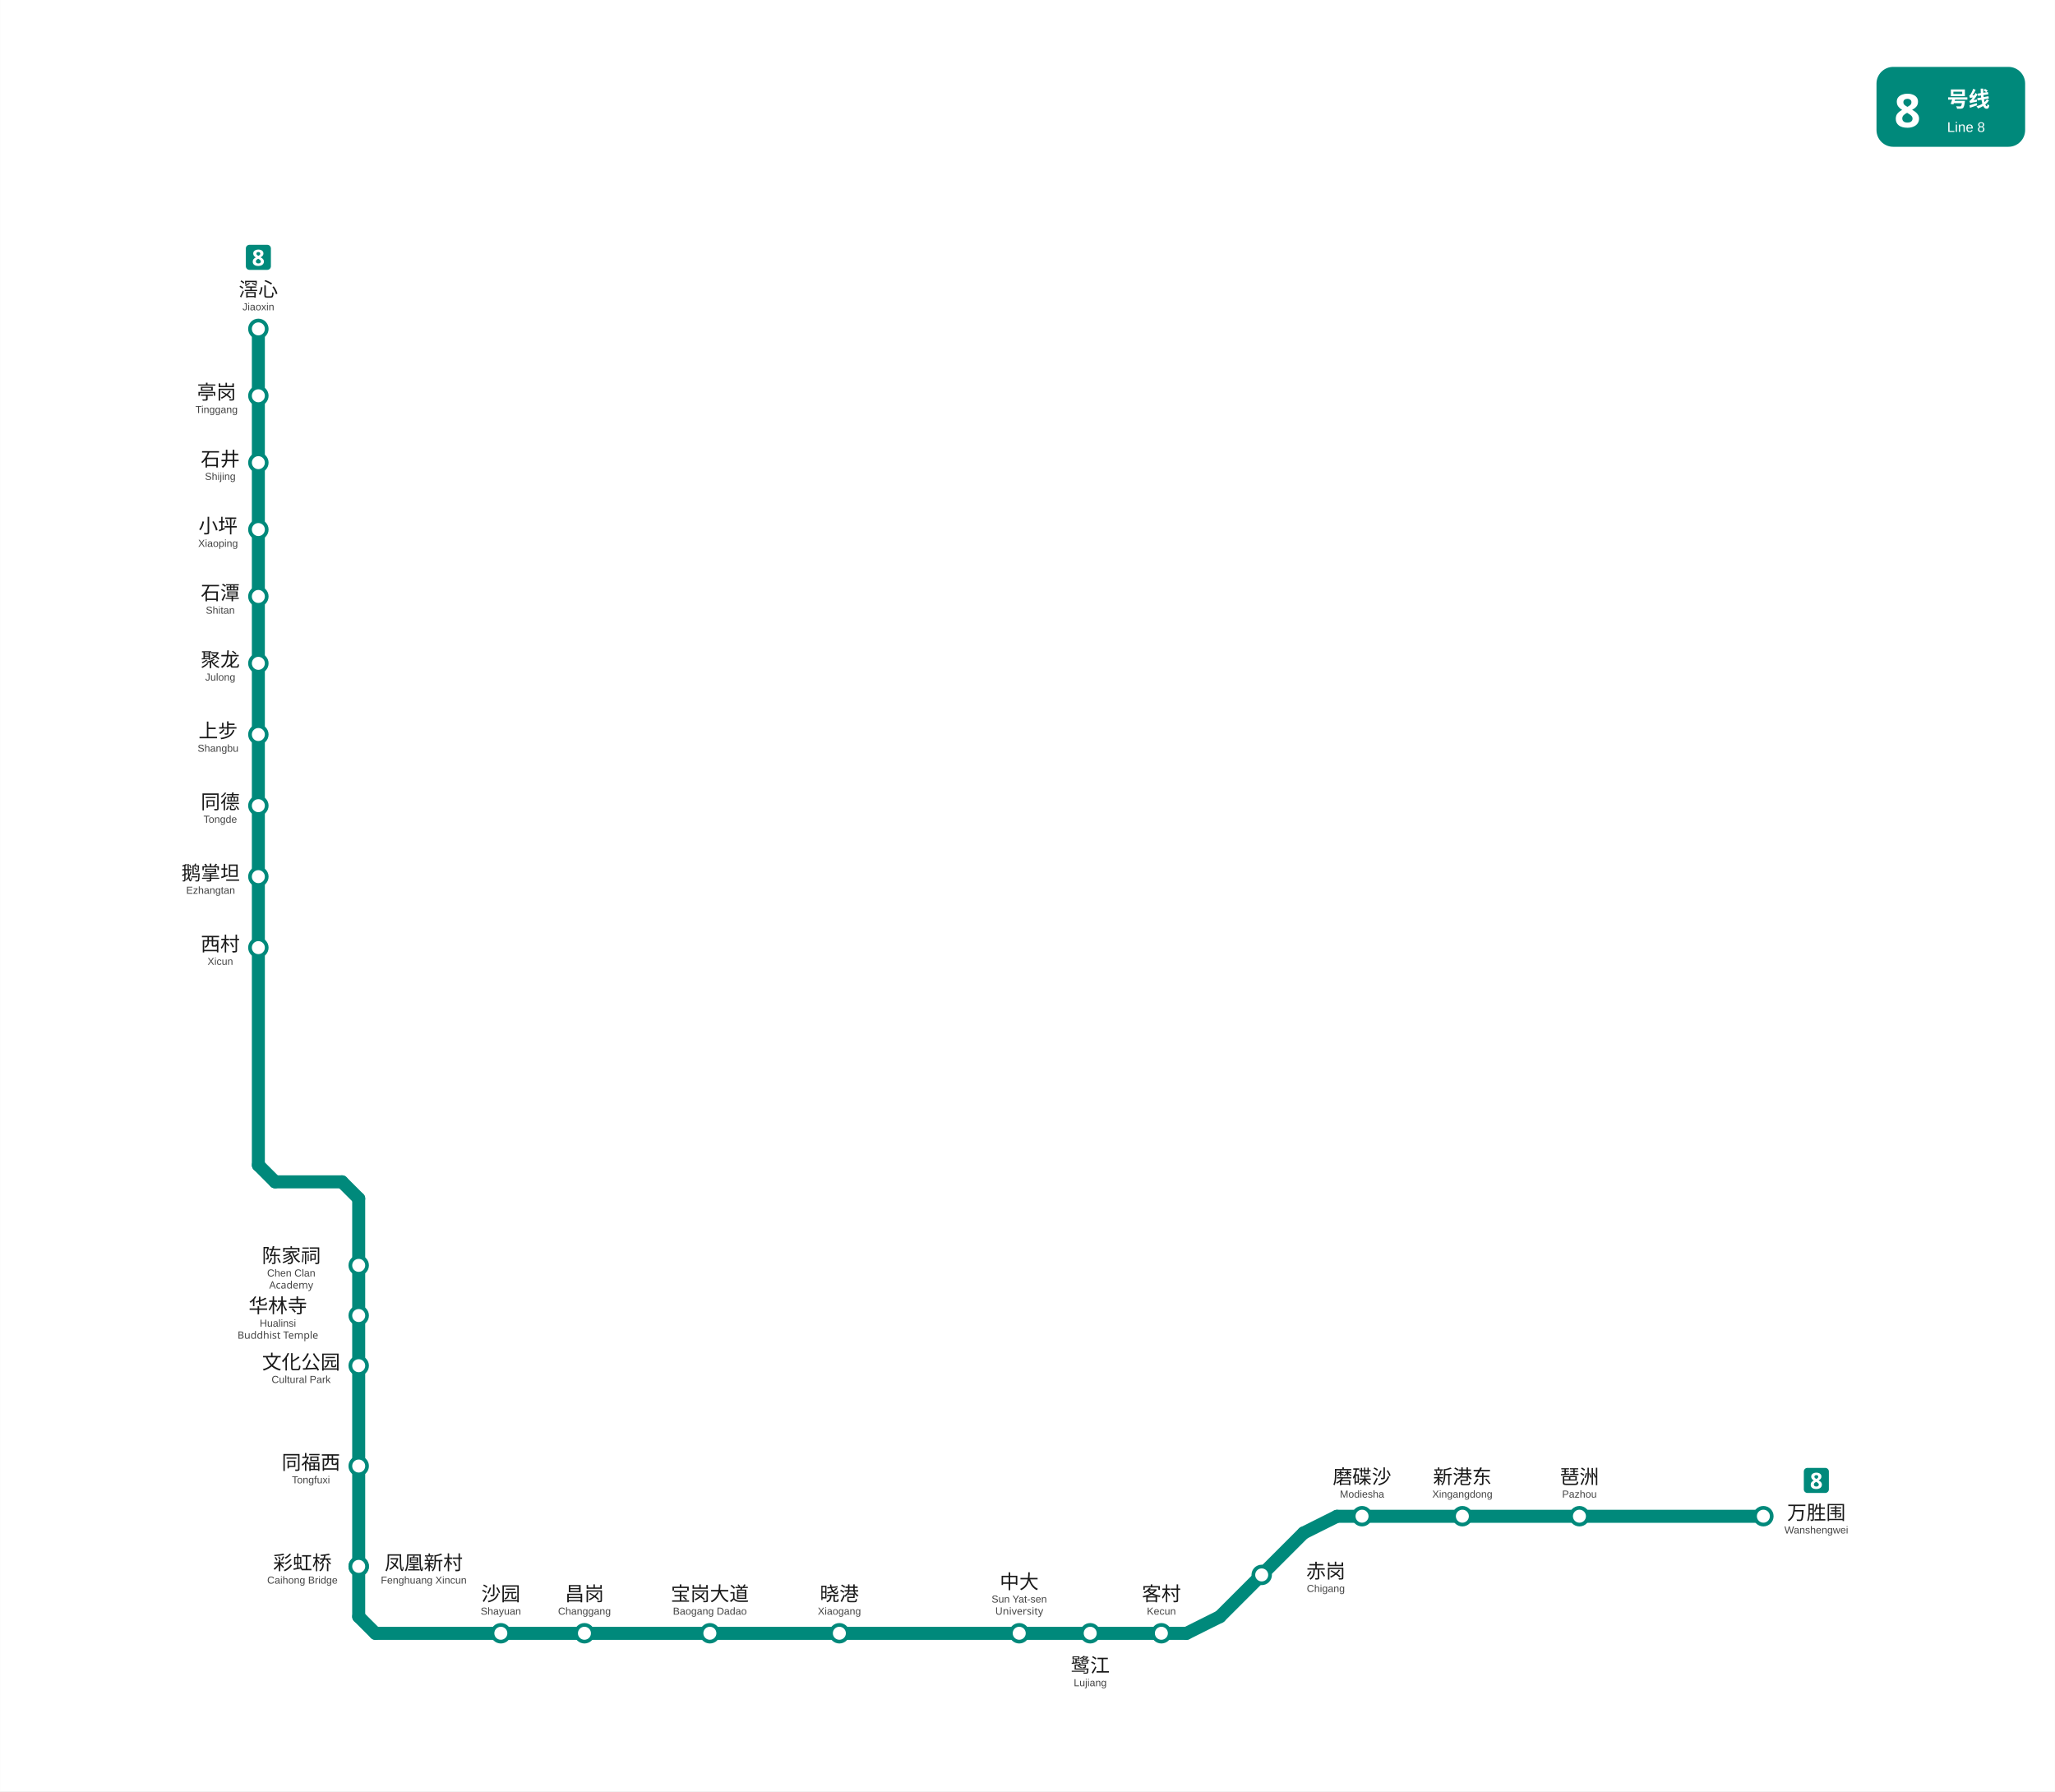
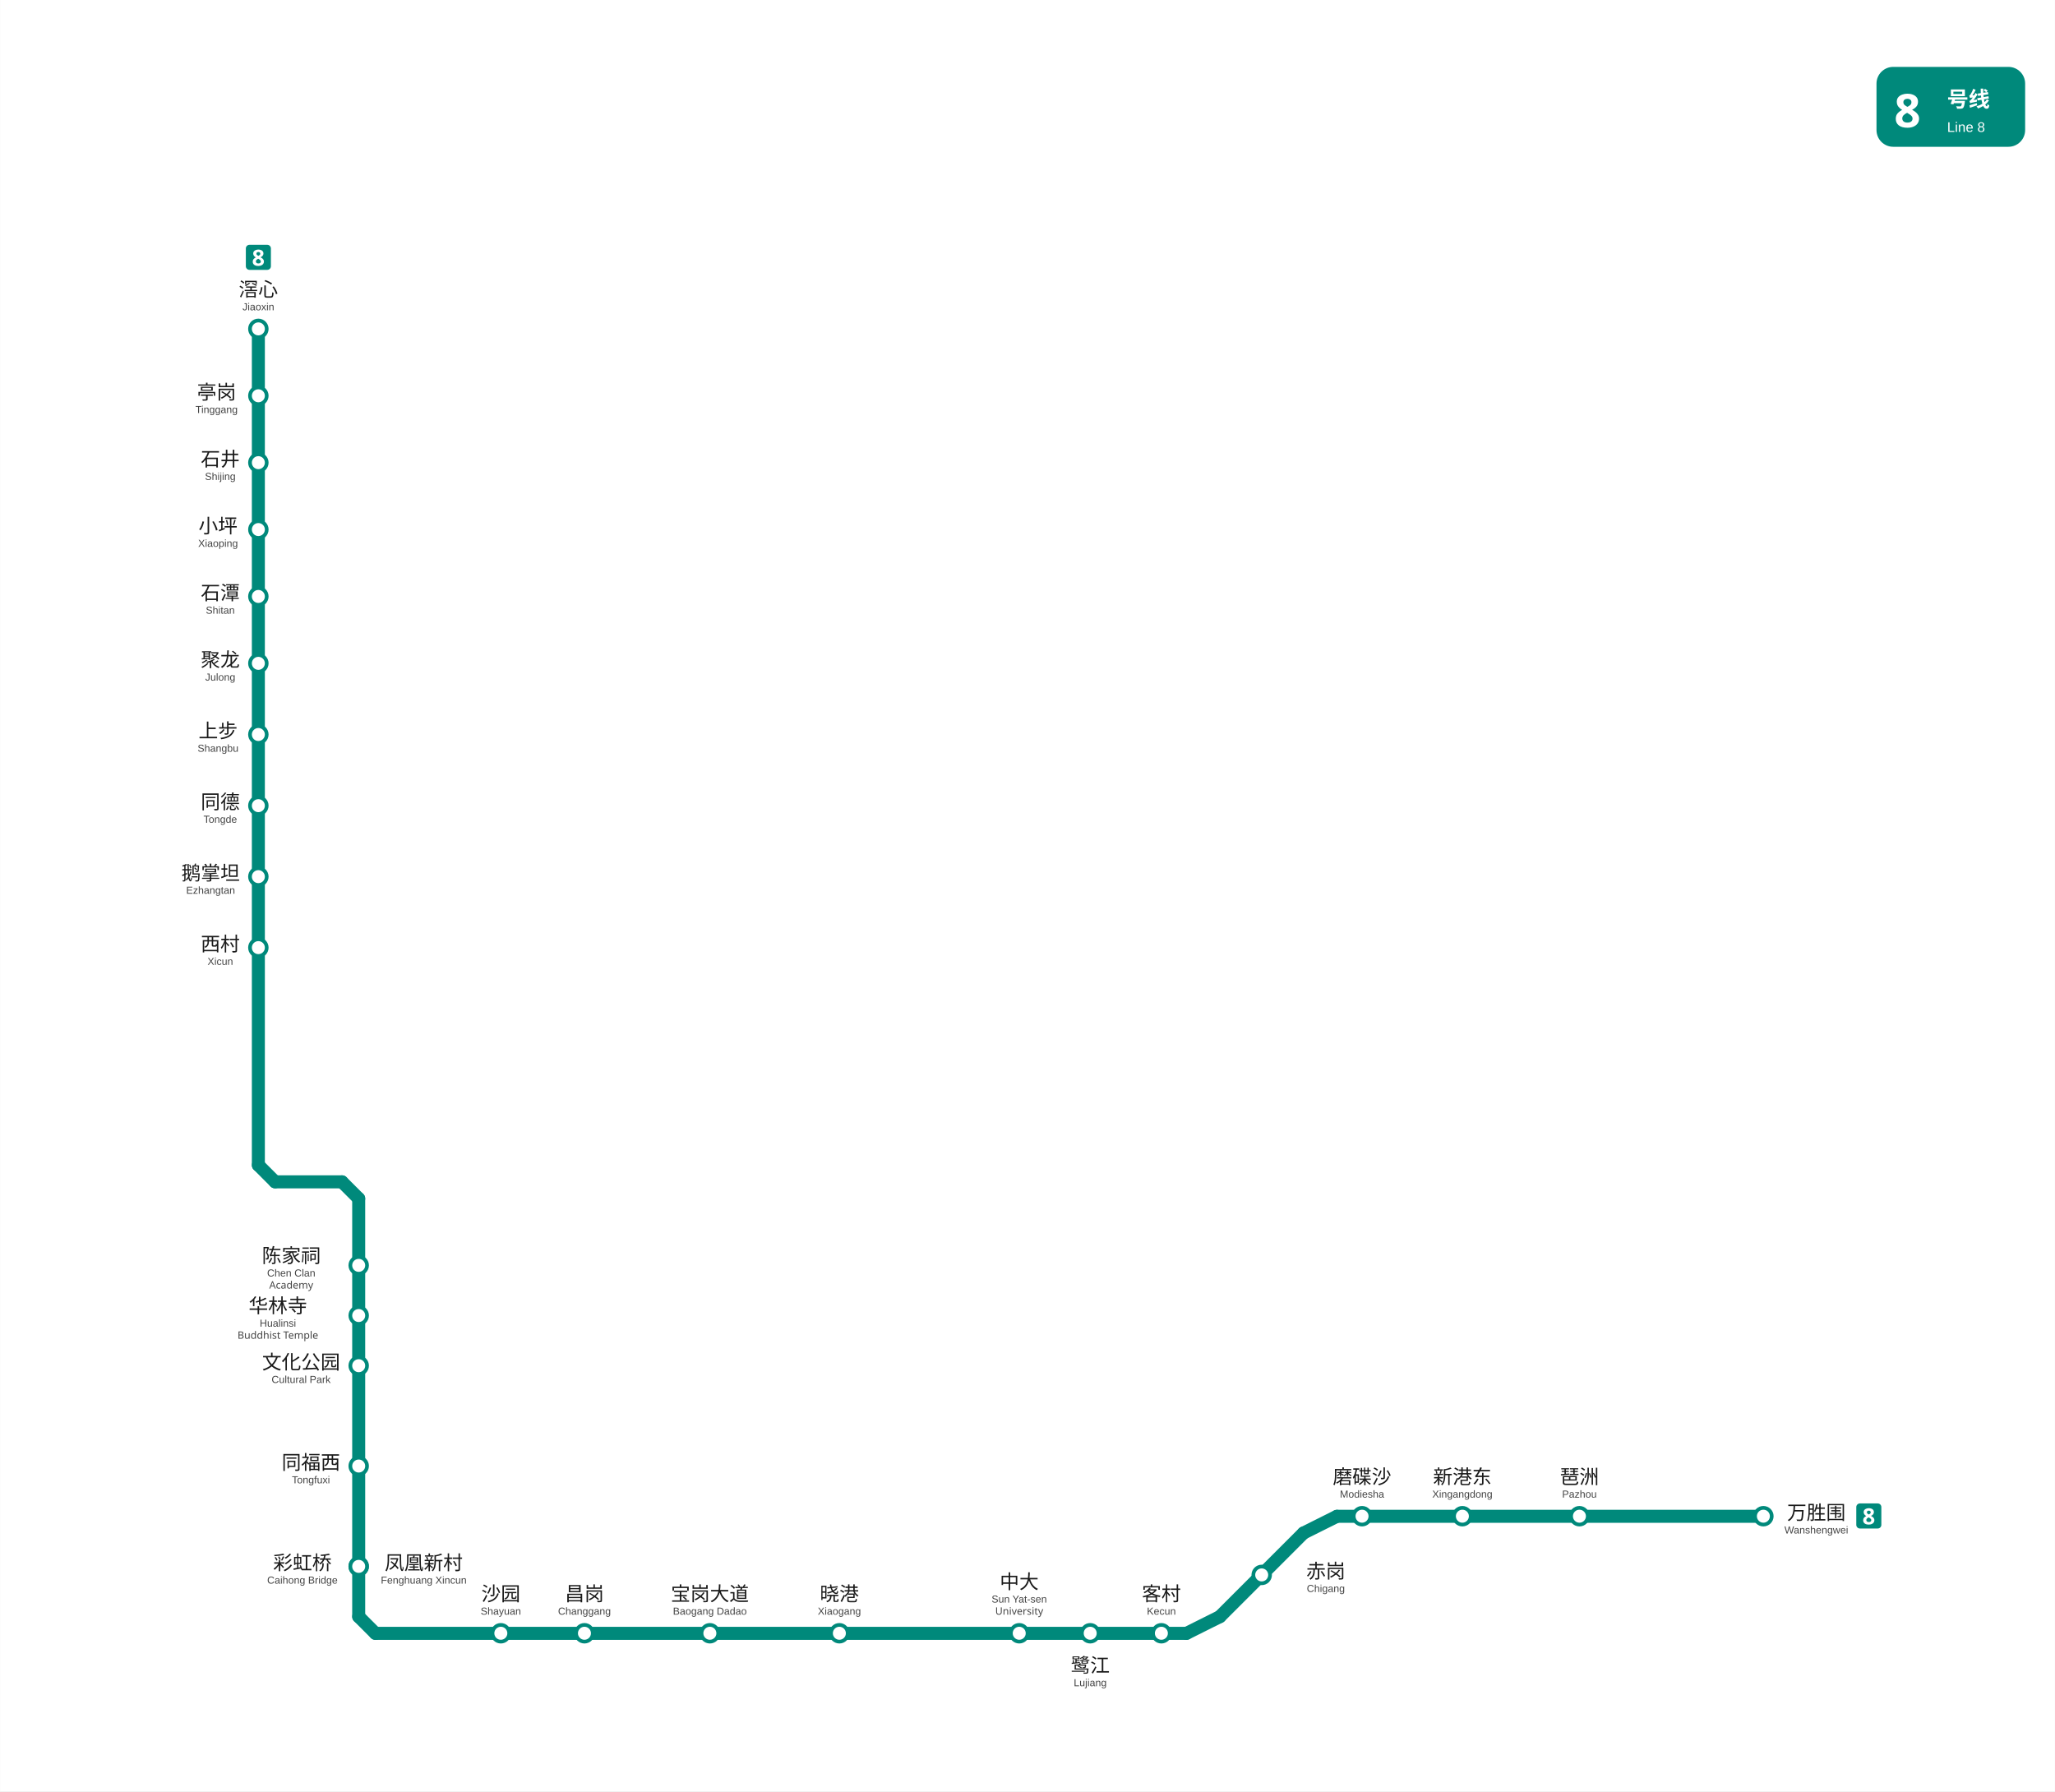
<svg xmlns="http://www.w3.org/2000/svg" viewBox="1035.5 329.2 1105.9 964.0" data-pins="万胜围,上步,中大,亭岗,凤凰新村,华林寺,同德,同福西,宝岗大道,客村,小坪,文化公园,新港东,昌岗,晓港,沙园,滘心,琶洲,石井,石潭,磨碟沙,聚龙,西村,赤岗,陈家祠,鹅掌坦,鹭江" width="1106" height="964">
  <rect x="1035.5" y="329.2" width="1105.875" height="964.05" fill="#ffffff" />
  <g id="走廊">
    <line x1="1984.50" y1="1145.25" x2="1755.00" y2="1145.25" style="fill:none;stroke:#00897B;stroke-width:7;stroke-linecap:round" />
    <line x1="1737.00" y1="1154.25" x2="1692.00" y2="1199.25" style="fill:none;stroke:#00897B;stroke-width:7;stroke-linecap:round" />
    <line x1="1674.00" y1="1208.25" x2="1237.50" y2="1208.25" style="fill:none;stroke:#00897B;stroke-width:7;stroke-linecap:round" />
    <line x1="1228.50" y1="974.25" x2="1228.50" y2="1199.25" style="fill:none;stroke:#00897B;stroke-width:7;stroke-linecap:round" />
    <line x1="1174.50" y1="956.25" x2="1174.50" y2="506.25" style="fill:none;stroke:#00897B;stroke-width:7;stroke-linecap:round" />
    <line x1="1219.50" y1="965.25" x2="1183.50" y2="965.25" style="fill:none;stroke:#00897B;stroke-width:7;stroke-linecap:round" />
    <line x1="1755.00" y1="1145.25" x2="1737.00" y2="1154.25" style="fill:none;stroke:#00897B;stroke-width:7;stroke-linecap:round" />
    <line x1="1674.00" y1="1208.25" x2="1692.00" y2="1199.25" style="fill:none;stroke:#00897B;stroke-width:7;stroke-linecap:round" />
    <line x1="1228.50" y1="1199.25" x2="1237.50" y2="1208.25" style="fill:none;stroke:#00897B;stroke-width:7;stroke-linecap:round" />
    <line x1="1174.50" y1="956.25" x2="1183.50" y2="965.25" style="fill:none;stroke:#00897B;stroke-width:7;stroke-linecap:round" />
    <line x1="1228.50" y1="974.25" x2="1219.50" y2="965.25" style="fill:none;stroke:#00897B;stroke-width:7;stroke-linecap:round" />
  </g>
  <g id="站圆">
    <circle cx="1174.5" cy="506.2" r="4.5" data-nm="滘心" style="fill:#FFFFFF;stroke:#00897B;stroke-width:2" />
    <circle cx="1174.5" cy="542.2" r="4.5" data-nm="亭岗" style="fill:#FFFFFF;stroke:#00897B;stroke-width:2" />
    <circle cx="1174.5" cy="578.2" r="4.5" data-nm="石井" style="fill:#FFFFFF;stroke:#00897B;stroke-width:2" />
    <circle cx="1174.5" cy="614.2" r="4.5" data-nm="小坪" style="fill:#FFFFFF;stroke:#00897B;stroke-width:2" />
    <circle cx="1174.5" cy="650.2" r="4.5" data-nm="石潭" style="fill:#FFFFFF;stroke:#00897B;stroke-width:2" />
    <circle cx="1174.5" cy="686.2" r="4.5" data-nm="聚龙" style="fill:#FFFFFF;stroke:#00897B;stroke-width:2" />
    <circle cx="1174.5" cy="724.5" r="4.5" data-nm="上步" style="fill:#FFFFFF;stroke:#00897B;stroke-width:2" />
    <circle cx="1174.5" cy="762.8" r="4.5" data-nm="同德" style="fill:#FFFFFF;stroke:#00897B;stroke-width:2" />
    <circle cx="1174.5" cy="801.0" r="4.5" data-nm="鹅掌坦" style="fill:#FFFFFF;stroke:#00897B;stroke-width:2" />
    <circle cx="1174.5" cy="839.2" r="4.5" data-nm="西村" style="fill:#FFFFFF;stroke:#00897B;stroke-width:2" />
    <circle cx="1228.5" cy="1172.2" r="4.5" data-nm="彩虹桥" style="fill:#FFFFFF;stroke:#00897B;stroke-width:2" />
    <circle cx="1228.5" cy="1010.2" r="4.5" data-nm="陈家祠" style="fill:#FFFFFF;stroke:#00897B;stroke-width:2" />
    <circle cx="1228.5" cy="1037.2" r="4.5" data-nm="华林寺" style="fill:#FFFFFF;stroke:#00897B;stroke-width:2" />
    <circle cx="1228.5" cy="1064.2" r="4.5" data-nm="文化公园" style="fill:#FFFFFF;stroke:#00897B;stroke-width:2" />
    <circle cx="1228.5" cy="1118.2" r="4.5" data-nm="同福西" style="fill:#FFFFFF;stroke:#00897B;stroke-width:2" />
    <circle cx="1228.5" cy="1172.2" r="4.5" data-nm="凤凰新村" style="fill:#FFFFFF;stroke:#00897B;stroke-width:2" />
    <circle cx="1305.0" cy="1208.2" r="4.5" data-nm="沙园" style="fill:#FFFFFF;stroke:#00897B;stroke-width:2" />
    <circle cx="1417.5" cy="1208.2" r="4.5" data-nm="宝岗大道" style="fill:#FFFFFF;stroke:#00897B;stroke-width:2" />
    <circle cx="1350.0" cy="1208.2" r="4.5" data-nm="昌岗" style="fill:#FFFFFF;stroke:#00897B;stroke-width:2" />
    <circle cx="1487.2" cy="1208.2" r="4.5" data-nm="晓港" style="fill:#FFFFFF;stroke:#00897B;stroke-width:2" />
    <circle cx="1584.0" cy="1208.2" r="4.5" data-nm="中大" style="fill:#FFFFFF;stroke:#00897B;stroke-width:2" />
    <circle cx="1622.2" cy="1208.2" r="4.5" data-nm="鹭江" style="fill:#FFFFFF;stroke:#00897B;stroke-width:2" />
    <circle cx="1660.5" cy="1208.2" r="4.5" data-nm="客村" style="fill:#FFFFFF;stroke:#00897B;stroke-width:2" />
    <circle cx="1714.5" cy="1176.8" r="4.5" data-nm="赤岗" style="fill:#FFFFFF;stroke:#00897B;stroke-width:2" />
    <circle cx="1768.5" cy="1145.2" r="4.5" data-nm="磨碟沙" style="fill:#FFFFFF;stroke:#00897B;stroke-width:2" />
    <circle cx="1822.5" cy="1145.2" r="4.5" data-nm="新港东" style="fill:#FFFFFF;stroke:#00897B;stroke-width:2" />
    <circle cx="1885.5" cy="1145.2" r="4.5" data-nm="琶洲" style="fill:#FFFFFF;stroke:#00897B;stroke-width:2" />
    <circle cx="1984.5" cy="1145.2" r="4.5" data-nm="万胜围" style="fill:#FFFFFF;stroke:#00897B;stroke-width:2" />
  </g>
  <g id="线路徽标">
    <g data-badge="header" transform="translate(2045.38 365.2)" data-ink="#FFFFFF" data-box="2045.4,365.2,2125.4,408.2" data-chip="2045.4,365.2,2125.4,408.2">
      <rect x="0" y="0" width="80.0" height="43.0" rx="9.0" fill="#00897B" />
      <text x="9.5" y="32.5" font-family="'Microsoft YaHei', sans-serif" font-size="25" font-weight="bold" fill="#FFFFFF">8</text>
      <text x="38.0" y="21.5" font-family="'Microsoft YaHei', sans-serif" font-size="11.5" font-weight="600" fill="#FFFFFF">号线</text>
      <text x="38.0" y="35.0" font-family="Arial, sans-serif" font-size="7.5" fill="#FFFFFF">Line 8</text>
    </g>
    <g data-badge="chip" transform="translate(1167.76 460.95)" data-box="1167.8,460.9,1181.2,474.7">
      <path d="M11.54 13.49h-9.59c-1.07 0 -1.95 -0.88 -1.95 -1.95v-9.59c0 -1.07 0.88 -1.95 1.95 -1.95h9.59c1.07 0 1.95 0.88 1.95 1.95v9.59C13.49 12.61 12.61 13.49 11.54 13.49z" fill="#00897B" />
      <path d="M6.74 2.56c0.5 0 0.95 0.08 1.36 0.23c0.41 0.15 0.74 0.38 1 0.69s0.38 0.69 0.38 1.15c0 0.52 -0.15 0.94 -0.44 1.27s-0.66 0.6 -1.1 0.82c0.3 0.16 0.59 0.35 0.87 0.56s0.5 0.46 0.67 0.75s0.26 0.62 0.26 1c0 0.47 -0.13 0.88 -0.38 1.24c-0.25 0.35 -0.6 0.62 -1.06 0.82c-0.45 0.19 -0.97 0.29 -1.57 0.29c-0.96 0 -1.7 -0.2 -2.23 -0.61s-0.79 -0.97 -0.79 -1.68c0 -0.58 0.16 -1.06 0.48 -1.42s0.71 -0.66 1.16 -0.88c-0.38 -0.24 -0.71 -0.53 -0.98 -0.87s-0.4 -0.77 -0.4 -1.28c0 -0.45 0.13 -0.83 0.38 -1.13s0.59 -0.54 1.01 -0.69C5.81 2.64 6.26 2.56 6.74 2.56zM5.41 8.96c0 0.31 0.11 0.57 0.33 0.77c0.22 0.2 0.55 0.3 0.98 0.3c0.45 0 0.78 -0.1 1.01 -0.29c0.22 -0.19 0.34 -0.45 0.34 -0.77c0 -0.22 -0.06 -0.41 -0.19 -0.57s-0.29 -0.31 -0.48 -0.44s-0.38 -0.25 -0.58 -0.37l-0.16 -0.08c-0.38 0.18 -0.68 0.38 -0.91 0.61C5.52 8.35 5.41 8.63 5.41 8.96zM6.73 3.88c-0.3 0 -0.54 0.08 -0.74 0.23c-0.2 0.16 -0.29 0.37 -0.29 0.64c0 0.3 0.1 0.54 0.31 0.72c0.21 0.18 0.45 0.34 0.73 0.48c0.27 -0.13 0.51 -0.28 0.72 -0.46c0.21 -0.18 0.31 -0.43 0.31 -0.74c0 -0.27 -0.1 -0.49 -0.3 -0.64C7.27 3.96 7.02 3.88 6.73 3.88z" fill="#FFFFFF" />
    </g>
-     <g data-badge="chip" transform="translate(2006.26 1119.2)" data-box="2006.3,1119.2,2019.7,1133.0">
+     <g data-badge="chip" transform="translate(2034.5 1138.33)" data-box="2034.5,1138.3,2048.0,1152.1">
      <path d="M11.54 13.49h-9.59c-1.07 0 -1.95 -0.88 -1.95 -1.95v-9.59c0 -1.07 0.88 -1.95 1.95 -1.95h9.59c1.07 0 1.95 0.88 1.95 1.95v9.59C13.49 12.61 12.61 13.49 11.54 13.49z" fill="#00897B" />
      <path d="M6.74 2.56c0.5 0 0.95 0.08 1.36 0.23c0.41 0.15 0.74 0.38 1 0.69s0.38 0.69 0.38 1.15c0 0.52 -0.15 0.94 -0.44 1.27s-0.66 0.6 -1.1 0.82c0.3 0.16 0.59 0.35 0.87 0.56s0.5 0.46 0.67 0.75s0.26 0.62 0.26 1c0 0.47 -0.13 0.88 -0.38 1.24c-0.25 0.35 -0.6 0.62 -1.06 0.82c-0.45 0.19 -0.97 0.29 -1.57 0.29c-0.96 0 -1.7 -0.2 -2.23 -0.61s-0.79 -0.97 -0.79 -1.68c0 -0.58 0.16 -1.06 0.48 -1.42s0.71 -0.66 1.16 -0.88c-0.38 -0.24 -0.71 -0.53 -0.98 -0.87s-0.4 -0.77 -0.4 -1.28c0 -0.45 0.13 -0.83 0.38 -1.13s0.59 -0.54 1.01 -0.69C5.81 2.64 6.26 2.56 6.74 2.56zM5.41 8.96c0 0.31 0.11 0.57 0.33 0.77c0.22 0.2 0.55 0.3 0.98 0.3c0.45 0 0.78 -0.1 1.01 -0.29c0.22 -0.19 0.34 -0.45 0.34 -0.77c0 -0.22 -0.06 -0.41 -0.19 -0.57s-0.29 -0.31 -0.48 -0.44s-0.38 -0.25 -0.58 -0.37l-0.16 -0.08c-0.38 0.18 -0.68 0.38 -0.91 0.61C5.52 8.35 5.41 8.63 5.41 8.96zM6.73 3.88c-0.3 0 -0.54 0.08 -0.74 0.23c-0.2 0.16 -0.29 0.37 -0.29 0.64c0 0.3 0.1 0.54 0.31 0.72c0.21 0.18 0.45 0.34 0.73 0.48c0.27 -0.13 0.51 -0.28 0.72 -0.46c0.21 -0.18 0.31 -0.43 0.31 -0.74c0 -0.27 -0.1 -0.49 -0.3 -0.64C7.27 3.96 7.02 3.88 6.73 3.88z" fill="#FFFFFF" />
    </g>
  </g>
  <g id="站名标注" font-family="'Microsoft YaHei', 'PingFang SC', sans-serif">
    <text x="1174.5" y="488.7" text-anchor="middle" font-size="10.5" font-weight="500" fill="#1a1a1a">滘心</text>
    <text x="1174.5" y="496.2" text-anchor="middle" font-size="5.5" font-family="Arial, sans-serif" fill="#444444">Jiaoxin</text>
    <text x="1152.0" y="544.0" text-anchor="middle" font-size="10.5" font-weight="500" fill="#1a1a1a">亭岗</text>
    <text x="1152.0" y="551.5" text-anchor="middle" font-size="5.5" font-family="Arial, sans-serif" fill="#444444">Tinggang</text>
    <text x="1154.0" y="580.0" text-anchor="middle" font-size="10.5" font-weight="500" fill="#1a1a1a">石井</text>
    <text x="1154.0" y="587.5" text-anchor="middle" font-size="5.5" font-family="Arial, sans-serif" fill="#444444">Shijing</text>
    <text x="1152.8" y="616.0" text-anchor="middle" font-size="10.5" font-weight="500" fill="#1a1a1a">小坪</text>
    <text x="1152.8" y="623.5" text-anchor="middle" font-size="5.5" font-family="Arial, sans-serif" fill="#444444">Xiaoping</text>
    <text x="1154.0" y="652.0" text-anchor="middle" font-size="10.5" font-weight="500" fill="#1a1a1a">石潭</text>
    <text x="1154.0" y="659.5" text-anchor="middle" font-size="5.5" font-family="Arial, sans-serif" fill="#444444">Shitan</text>
    <text x="1154.0" y="688.0" text-anchor="middle" font-size="10.5" font-weight="500" fill="#1a1a1a">聚龙</text>
    <text x="1154.0" y="695.5" text-anchor="middle" font-size="5.5" font-family="Arial, sans-serif" fill="#444444">Julong</text>
    <text x="1152.8" y="726.2" text-anchor="middle" font-size="10.5" font-weight="500" fill="#1a1a1a">上步</text>
    <text x="1152.8" y="733.8" text-anchor="middle" font-size="5.5" font-family="Arial, sans-serif" fill="#444444">Shangbu</text>
    <text x="1154.0" y="764.5" text-anchor="middle" font-size="10.5" font-weight="500" fill="#1a1a1a">同德</text>
    <text x="1154.0" y="772.0" text-anchor="middle" font-size="5.5" font-family="Arial, sans-serif" fill="#444444">Tongde</text>
    <text x="1148.8" y="802.8" text-anchor="middle" font-size="10.5" font-weight="500" fill="#1a1a1a">鹅掌坦</text>
    <text x="1148.8" y="810.2" text-anchor="middle" font-size="5.5" font-family="Arial, sans-serif" fill="#444444">Ezhangtan</text>
    <text x="1154.0" y="841.0" text-anchor="middle" font-size="10.5" font-weight="500" fill="#1a1a1a">西村</text>
    <text x="1154.0" y="848.5" text-anchor="middle" font-size="5.5" font-family="Arial, sans-serif" fill="#444444">Xicun</text>
    <text x="1198.2" y="1174.0" text-anchor="middle" font-size="10.5" font-weight="500" fill="#1a1a1a">彩虹桥</text>
    <text x="1198.2" y="1181.5" text-anchor="middle" font-size="5.5" font-family="Arial, sans-serif" fill="#444444">Caihong Bridge</text>
    <text x="1192.2" y="1008.7" text-anchor="middle" font-size="10.5" font-weight="500" fill="#1a1a1a">陈家祠</text>
    <text x="1192.2" y="1016.2" text-anchor="middle" font-size="5.5" font-family="Arial, sans-serif" fill="#444444">Chen Clan</text>
    <text x="1192.2" y="1022.7" text-anchor="middle" font-size="5.5" fill="#444444">Academy</text>
    <text x="1185.0" y="1035.7" text-anchor="middle" font-size="10.5" font-weight="500" fill="#1a1a1a">华林寺</text>
    <text x="1185.0" y="1043.2" text-anchor="middle" font-size="5.5" font-family="Arial, sans-serif" fill="#444444">Hualinsi</text>
    <text x="1185.0" y="1049.7" text-anchor="middle" font-size="5.5" fill="#444444">Buddhist Temple</text>
    <text x="1197.5" y="1066.0" text-anchor="middle" font-size="10.5" font-weight="500" fill="#1a1a1a">文化公园</text>
    <text x="1197.5" y="1073.5" text-anchor="middle" font-size="5.5" font-family="Arial, sans-serif" fill="#444444">Cultural Park</text>
    <text x="1202.8" y="1120.0" text-anchor="middle" font-size="10.5" font-weight="500" fill="#1a1a1a">同福西</text>
    <text x="1202.8" y="1127.5" text-anchor="middle" font-size="5.5" font-family="Arial, sans-serif" fill="#444444">Tongfuxi</text>
    <text x="1263.5" y="1174.0" text-anchor="middle" font-size="10.5" font-weight="500" fill="#1a1a1a">凤凰新村</text>
    <text x="1263.5" y="1181.5" text-anchor="middle" font-size="5.5" font-family="Arial, sans-serif" fill="#444444">Fenghuang Xincun</text>
    <text x="1305.0" y="1190.7" text-anchor="middle" font-size="10.5" font-weight="500" fill="#1a1a1a">沙园</text>
    <text x="1305.0" y="1198.2" text-anchor="middle" font-size="5.5" font-family="Arial, sans-serif" fill="#444444">Shayuan</text>
    <text x="1417.5" y="1190.7" text-anchor="middle" font-size="10.5" font-weight="500" fill="#1a1a1a">宝岗大道</text>
    <text x="1417.5" y="1198.2" text-anchor="middle" font-size="5.5" font-family="Arial, sans-serif" fill="#444444">Baogang Dadao</text>
    <text x="1350.0" y="1190.7" text-anchor="middle" font-size="10.5" font-weight="500" fill="#1a1a1a">昌岗</text>
    <text x="1350.0" y="1198.2" text-anchor="middle" font-size="5.5" font-family="Arial, sans-serif" fill="#444444">Changgang</text>
    <text x="1487.2" y="1190.7" text-anchor="middle" font-size="10.5" font-weight="500" fill="#1a1a1a">晓港</text>
    <text x="1487.2" y="1198.2" text-anchor="middle" font-size="5.5" font-family="Arial, sans-serif" fill="#444444">Xiaogang</text>
    <text x="1584.0" y="1184.2" text-anchor="middle" font-size="10.5" font-weight="500" fill="#1a1a1a">中大</text>
    <text x="1584.0" y="1191.7" text-anchor="middle" font-size="5.5" font-family="Arial, sans-serif" fill="#444444">Sun Yat-sen</text>
    <text x="1584.0" y="1198.2" text-anchor="middle" font-size="5.5" fill="#444444">University</text>
    <text x="1622.2" y="1229.2" text-anchor="middle" font-size="10.5" font-weight="500" fill="#1a1a1a">鹭江</text>
    <text x="1622.2" y="1236.7" text-anchor="middle" font-size="5.5" font-family="Arial, sans-serif" fill="#444444">Lujiang</text>
    <text x="1660.5" y="1190.7" text-anchor="middle" font-size="10.5" font-weight="500" fill="#1a1a1a">客村</text>
    <text x="1660.5" y="1198.2" text-anchor="middle" font-size="5.5" font-family="Arial, sans-serif" fill="#444444">Kecun</text>
    <text x="1749.0" y="1178.5" text-anchor="middle" font-size="10.5" font-weight="500" fill="#1a1a1a">赤岗</text>
    <text x="1749.0" y="1186.0" text-anchor="middle" font-size="5.5" font-family="Arial, sans-serif" fill="#444444">Chigang</text>
    <text x="1768.5" y="1127.7" text-anchor="middle" font-size="10.5" font-weight="500" fill="#1a1a1a">磨碟沙</text>
    <text x="1768.5" y="1135.2" text-anchor="middle" font-size="5.5" font-family="Arial, sans-serif" fill="#444444">Modiesha</text>
    <text x="1822.5" y="1127.7" text-anchor="middle" font-size="10.5" font-weight="500" fill="#1a1a1a">新港东</text>
    <text x="1822.5" y="1135.2" text-anchor="middle" font-size="5.5" font-family="Arial, sans-serif" fill="#444444">Xingangdong</text>
    <text x="1885.5" y="1127.7" text-anchor="middle" font-size="10.5" font-weight="500" fill="#1a1a1a">琶洲</text>
    <text x="1885.5" y="1135.2" text-anchor="middle" font-size="5.5" font-family="Arial, sans-serif" fill="#444444">Pazhou</text>
    <text x="2013.0" y="1147.0" text-anchor="middle" font-size="10.5" font-weight="500" fill="#1a1a1a">万胜围</text>
    <text x="2013.0" y="1154.5" text-anchor="middle" font-size="5.5" font-family="Arial, sans-serif" fill="#444444">Wanshengwei</text>
  </g>
</svg>
